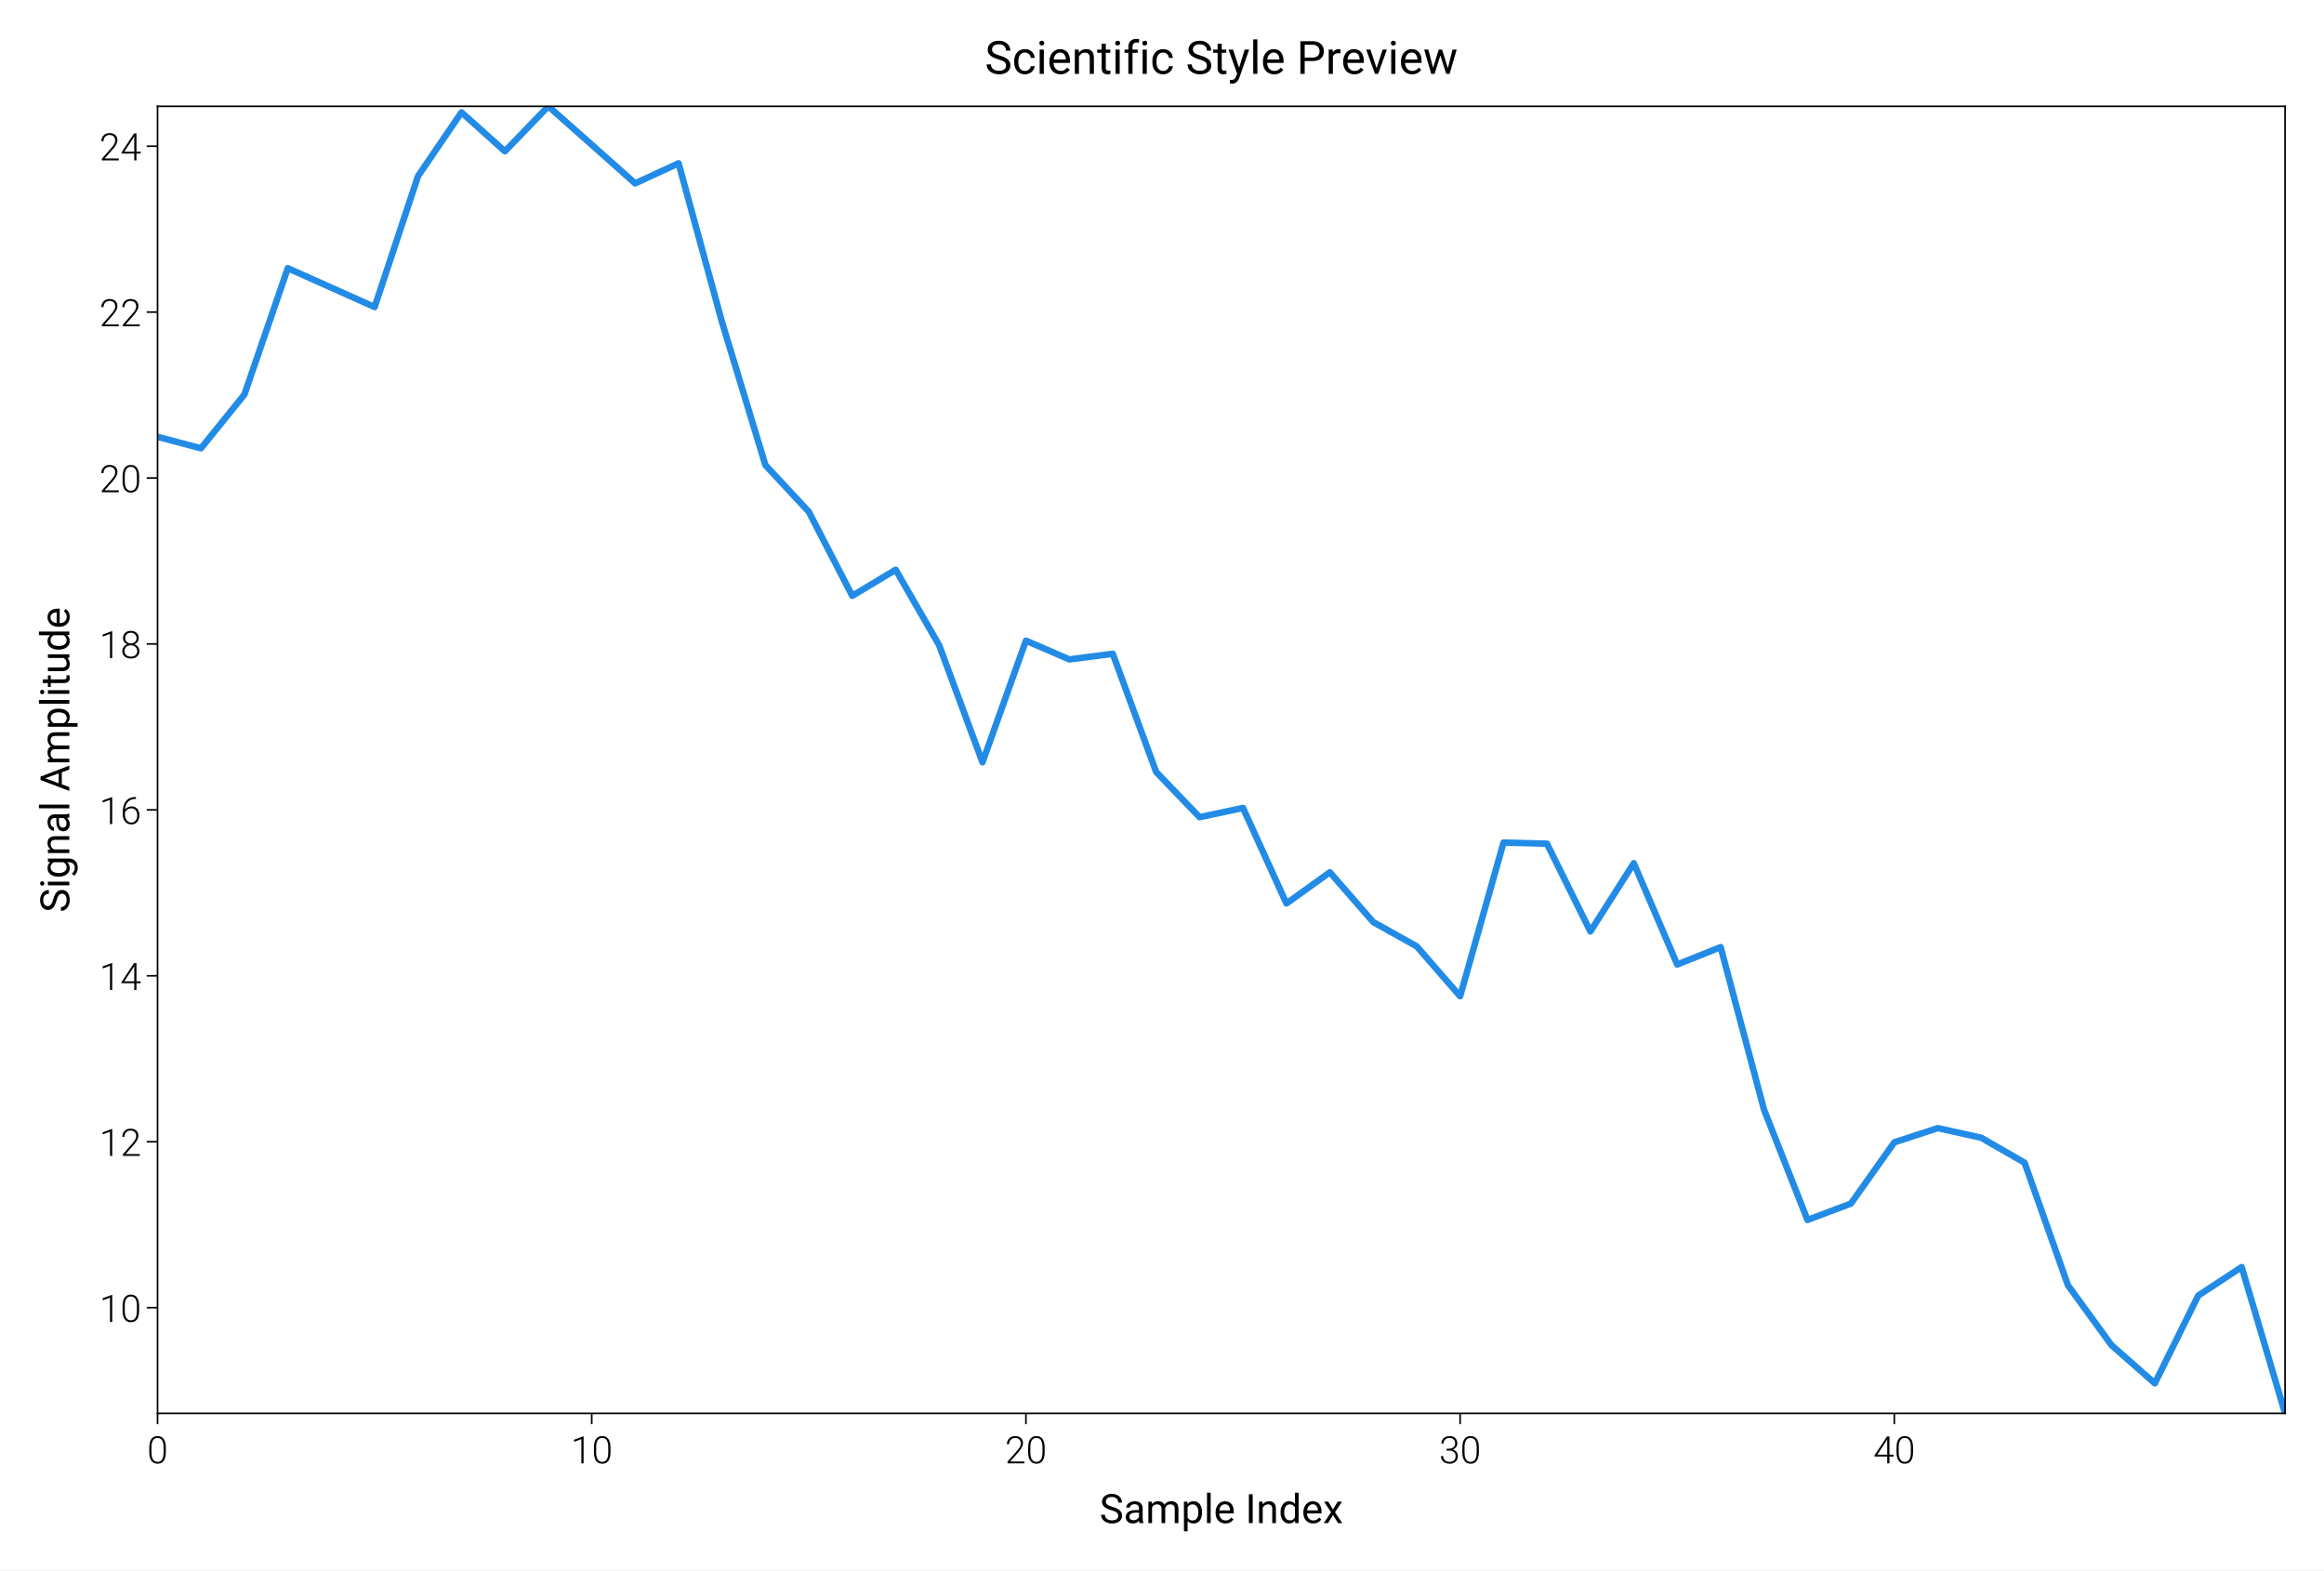
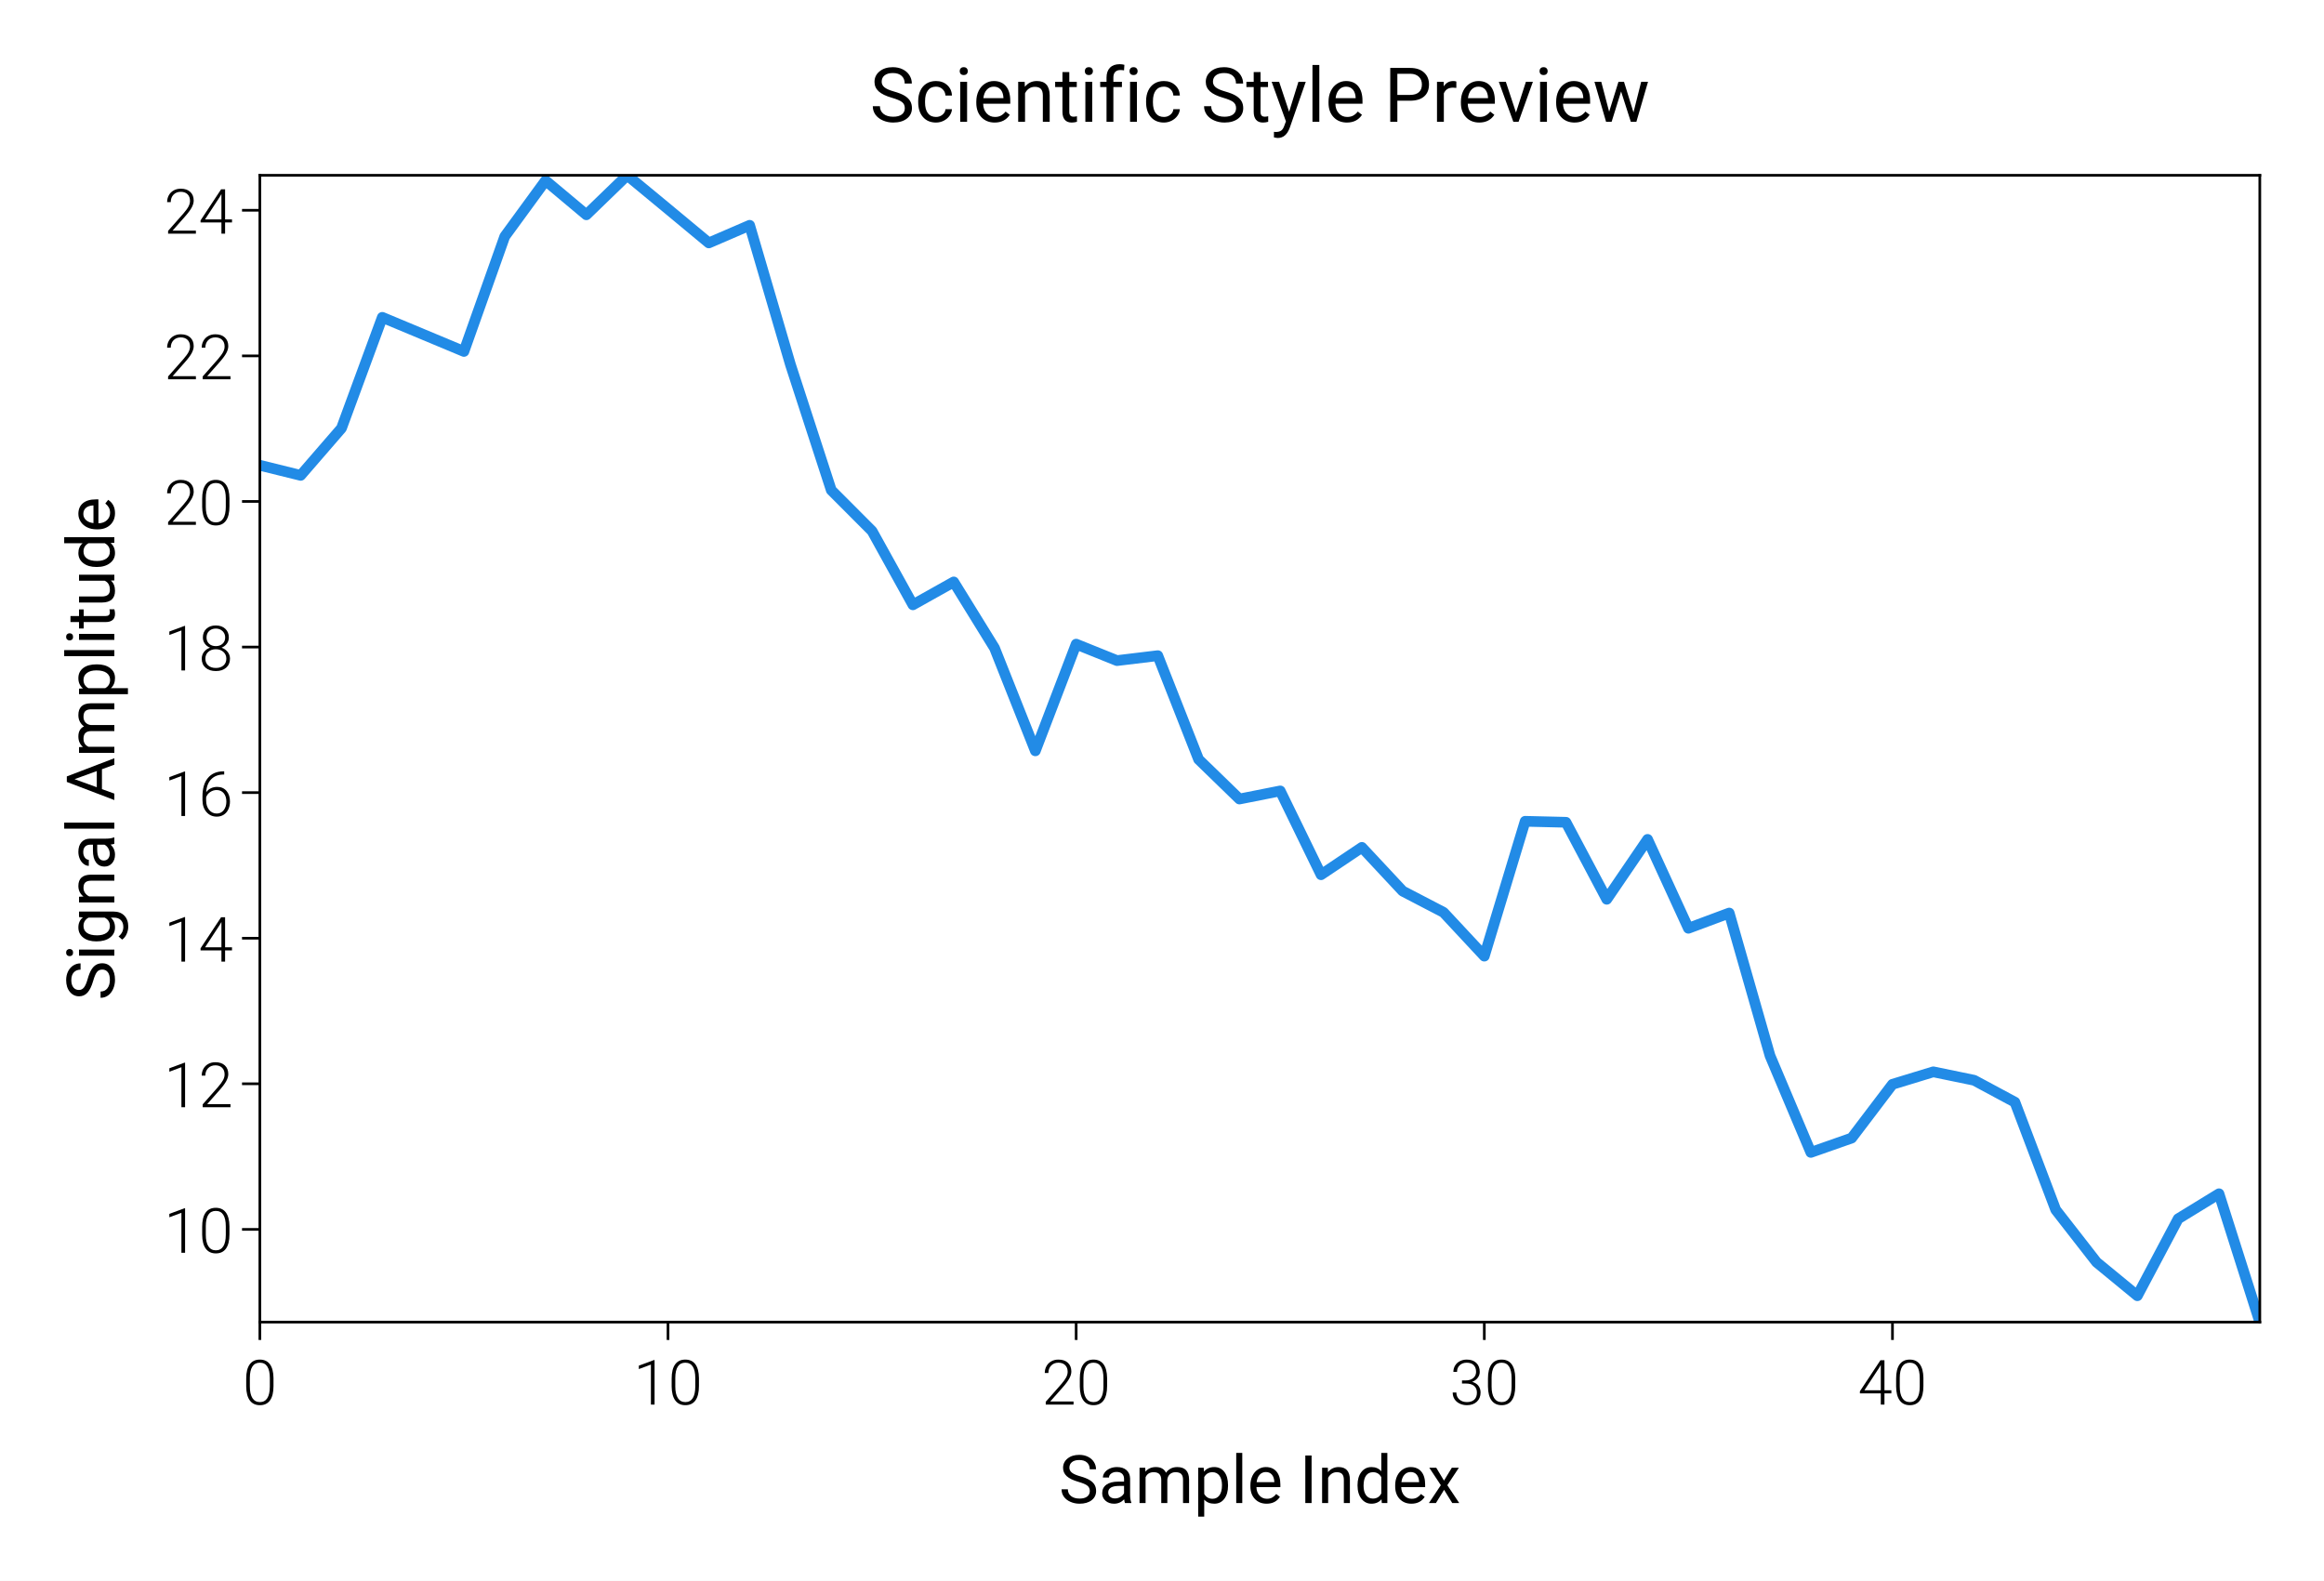
- <svg xmlns="http://www.w3.org/2000/svg" xmlns:xlink="http://www.w3.org/1999/xlink" width="429.91pt" height="290.476pt" viewBox="0 0 429.91 290.476" version="1.1">
+ <svg xmlns="http://www.w3.org/2000/svg" xmlns:xlink="http://www.w3.org/1999/xlink" width="260.645pt" height="177.322pt" viewBox="0 0 260.645 177.322" version="1.1">
  <defs>
    <style type="text/css">*{stroke-linejoin: round; stroke-linecap: butt}</style>
  </defs>
  <g id="figure_1">
    <g id="patch_1">
-       <path d="M 0 290.476  L 429.91 290.476  L 429.91 0  L 0 0  z " style="fill: #ffffff" />
+       <path d="M 0 177.322  L 260.645 177.322  L 260.645 0  L 0 0  z " style="fill: #ffffff" />
    </g>
    <g id="axes_1">
      <g id="patch_2">
-         <path d="M 29.144 261.456  L 422.71 261.456  L 422.71 19.663  L 29.144 19.663  z " style="fill: #ffffff" />
+         <path d="M 29.144 148.302  L 253.445 148.302  L 253.445 19.663  L 29.144 19.663  z " style="fill: #ffffff" />
      </g>
      <g id="matplotlib.axis_1">
        <g id="xtick_1">
          <g id="line2d_1">
            <defs>
-               <path id="mafeb0055d2" d="M 0 0  L 0 2  " style="stroke: #000000; stroke-width: 0.3" />
+               <path id="m69433dff2f" d="M 0 0  L 0 2  " style="stroke: #000000; stroke-width: 0.3" />
            </defs>
            <g>
-               <use xlink:href="#mafeb0055d2" x="29.144" y="261.456" style="stroke: #000000; stroke-width: 0.3" />
+               <use xlink:href="#m69433dff2f" x="29.144" y="148.302" style="stroke: #000000; stroke-width: 0.3" />
            </g>
          </g>
          <g id="text_1">
-             <g transform="translate(27.20406 270.7056) scale(0.07 -0.07)">
+             <g transform="translate(27.20406 157.552) scale(0.07 -0.07)">
              <defs>
                <path id="Roboto-Light-30" d="M 3172 1897  Q 3172 934 2819 435  Q 2466 -63 1778 -63  Q 1103 -63 743 426  Q 384 916 375 1850  L 375 2666  Q 375 3625 731 4119  Q 1088 4613 1772 4613  Q 2447 4613 2803 4136  Q 3159 3659 3172 2731  L 3172 1897  z M 2797 2713  Q 2797 3494 2542 3894  Q 2288 4294 1772 4294  Q 1266 4294 1009 3903  Q 753 3513 747 2750  L 747 1856  Q 747 1078 1011 665  Q 1275 253 1778 253  Q 2278 253 2536 656  Q 2794 1059 2797 1838  L 2797 2713  z " transform="scale(0.015625)" />
              </defs>
              <use xlink:href="#Roboto-Light-30" />
            </g>
          </g>
        </g>
        <g id="xtick_2">
          <g id="line2d_2">
            <g>
-               <use xlink:href="#mafeb0055d2" x="109.463" y="261.456" style="stroke: #000000; stroke-width: 0.3" />
+               <use xlink:href="#m69433dff2f" x="74.92" y="148.302" style="stroke: #000000; stroke-width: 0.3" />
            </g>
          </g>
          <g id="text_2">
-             <g transform="translate(105.5839 270.7056) scale(0.07 -0.07)">
+             <g transform="translate(71.04013 157.552) scale(0.07 -0.07)">
              <defs>
                <path id="Roboto-Light-31" d="M 2169 0  L 1794 0  L 1794 4100  L 556 3641  L 556 3991  L 2106 4566  L 2169 4566  L 2169 0  z " transform="scale(0.015625)" />
              </defs>
              <use xlink:href="#Roboto-Light-31" />
              <use xlink:href="#Roboto-Light-30" transform="translate(55.41992 0)" />
            </g>
          </g>
        </g>
        <g id="xtick_3">
          <g id="line2d_3">
            <g>
-               <use xlink:href="#mafeb0055d2" x="189.783" y="261.456" style="stroke: #000000; stroke-width: 0.3" />
+               <use xlink:href="#m69433dff2f" x="120.695" y="148.302" style="stroke: #000000; stroke-width: 0.3" />
            </g>
          </g>
          <g id="text_3">
-             <g transform="translate(185.9034 270.7056) scale(0.07 -0.07)">
+             <g transform="translate(116.816 157.552) scale(0.07 -0.07)">
              <defs>
                <path id="Roboto-Light-32" d="M 3278 0  L 428 0  L 428 288  L 1988 2056  Q 2375 2503 2525 2793  Q 2675 3084 2675 3359  Q 2675 3791 2422 4042  Q 2169 4294 1725 4294  Q 1266 4294 983 4000  Q 700 3706 700 3238  L 328 3238  Q 328 3622 501 3937  Q 675 4253 995 4433  Q 1316 4613 1725 4613  Q 2350 4613 2701 4284  Q 3053 3956 3053 3391  Q 3053 3072 2854 2694  Q 2656 2316 2156 1750  L 888 316  L 3278 316  L 3278 0  z " transform="scale(0.015625)" />
              </defs>
              <use xlink:href="#Roboto-Light-32" />
              <use xlink:href="#Roboto-Light-30" transform="translate(55.41992 0)" />
            </g>
          </g>
        </g>
        <g id="xtick_4">
          <g id="line2d_4">
            <g>
-               <use xlink:href="#mafeb0055d2" x="270.103" y="261.456" style="stroke: #000000; stroke-width: 0.3" />
+               <use xlink:href="#m69433dff2f" x="166.471" y="148.302" style="stroke: #000000; stroke-width: 0.3" />
            </g>
          </g>
          <g id="text_4">
-             <g transform="translate(266.223 270.7056) scale(0.07 -0.07)">
+             <g transform="translate(162.5918 157.552) scale(0.07 -0.07)">
              <defs>
                <path id="Roboto-Light-33" d="M 1259 2478  L 1647 2478  Q 1969 2478 2209 2592  Q 2450 2706 2576 2904  Q 2703 3103 2703 3363  Q 2703 3800 2456 4047  Q 2209 4294 1747 4294  Q 1309 4294 1029 4036  Q 750 3778 750 3356  L 375 3356  Q 375 3709 553 4001  Q 731 4294 1047 4453  Q 1363 4613 1747 4613  Q 2366 4613 2722 4275  Q 3078 3938 3078 3350  Q 3078 3022 2870 2745  Q 2663 2469 2300 2331  Q 2725 2213 2944 1923  Q 3163 1634 3163 1234  Q 3163 650 2781 293  Q 2400 -63 1763 -63  Q 1356 -63 1017 100  Q 678 263 492 555  Q 306 847 306 1234  L 681 1234  Q 681 800 984 526  Q 1288 253 1763 253  Q 2247 253 2517 501  Q 2788 750 2788 1222  Q 2788 1678 2495 1918  Q 2203 2159 1634 2159  L 1259 2159  L 1259 2478  z " transform="scale(0.015625)" />
              </defs>
              <use xlink:href="#Roboto-Light-33" />
              <use xlink:href="#Roboto-Light-30" transform="translate(55.41992 0)" />
            </g>
          </g>
        </g>
        <g id="xtick_5">
          <g id="line2d_5">
            <g>
-               <use xlink:href="#mafeb0055d2" x="350.422" y="261.456" style="stroke: #000000; stroke-width: 0.3" />
+               <use xlink:href="#m69433dff2f" x="212.247" y="148.302" style="stroke: #000000; stroke-width: 0.3" />
            </g>
          </g>
          <g id="text_5">
-             <g transform="translate(346.5426 270.7056) scale(0.07 -0.07)">
+             <g transform="translate(208.3676 157.552) scale(0.07 -0.07)">
              <defs>
                <path id="Roboto-Light-34" d="M 2725 1466  L 3434 1466  L 3434 1150  L 2725 1150  L 2725 0  L 2350 0  L 2350 1150  L 209 1150  L 209 1363  L 2316 4550  L 2725 4550  L 2725 1466  z M 669 1466  L 2350 1466  L 2350 4066  L 2184 3778  L 669 1466  z " transform="scale(0.015625)" />
              </defs>
              <use xlink:href="#Roboto-Light-34" />
              <use xlink:href="#Roboto-Light-30" transform="translate(55.41992 0)" />
            </g>
          </g>
        </g>
        <g id="text_6">
-           <g transform="translate(203.3975 281.7524) scale(0.075 -0.075)">
+           <g transform="translate(118.7653 168.5988) scale(0.075 -0.075)">
            <defs>
              <path id="Roboto-Regular-53" d="M 1869 2028  Q 1097 2250 745 2573  Q 394 2897 394 3372  Q 394 3909 823 4261  Q 1253 4613 1941 4613  Q 2409 4613 2776 4431  Q 3144 4250 3345 3931  Q 3547 3613 3547 3234  L 2944 3234  Q 2944 3647 2681 3883  Q 2419 4119 1941 4119  Q 1497 4119 1248 3923  Q 1000 3728 1000 3381  Q 1000 3103 1236 2911  Q 1472 2719 2039 2559  Q 2606 2400 2926 2208  Q 3247 2016 3401 1759  Q 3556 1503 3556 1156  Q 3556 603 3125 270  Q 2694 -63 1972 -63  Q 1503 -63 1097 117  Q 691 297 470 609  Q 250 922 250 1319  L 853 1319  Q 853 906 1158 667  Q 1463 428 1972 428  Q 2447 428 2700 622  Q 2953 816 2953 1150  Q 2953 1484 2718 1667  Q 2484 1850 1869 2028  z " transform="scale(0.015625)" />
              <path id="Roboto-Regular-61" d="M 2525 0  Q 2475 100 2444 356  Q 2041 -63 1481 -63  Q 981 -63 661 220  Q 341 503 341 938  Q 341 1466 742 1758  Q 1144 2050 1872 2050  L 2434 2050  L 2434 2316  Q 2434 2619 2253 2798  Q 2072 2978 1719 2978  Q 1409 2978 1200 2822  Q 991 2666 991 2444  L 409 2444  Q 409 2697 589 2933  Q 769 3169 1076 3306  Q 1384 3444 1753 3444  Q 2338 3444 2669 3151  Q 3000 2859 3013 2347  L 3013 791  Q 3013 325 3131 50  L 3131 0  L 2525 0  z M 1566 441  Q 1838 441 2081 581  Q 2325 722 2434 947  L 2434 1641  L 1981 1641  Q 919 1641 919 1019  Q 919 747 1100 594  Q 1281 441 1566 441  z " transform="scale(0.015625)" />
              <path id="Roboto-Regular-6d" d="M 981 3381  L 997 3006  Q 1369 3444 2000 3444  Q 2709 3444 2966 2900  Q 3134 3144 3404 3294  Q 3675 3444 4044 3444  Q 5156 3444 5175 2266  L 5175 0  L 4597 0  L 4597 2231  Q 4597 2594 4431 2773  Q 4266 2953 3875 2953  Q 3553 2953 3340 2761  Q 3128 2569 3094 2244  L 3094 0  L 2513 0  L 2513 2216  Q 2513 2953 1791 2953  Q 1222 2953 1013 2469  L 1013 0  L 434 0  L 434 3381  L 981 3381  z " transform="scale(0.015625)" />
              <path id="Roboto-Regular-70" d="M 3294 1653  Q 3294 881 2941 409  Q 2588 -63 1984 -63  Q 1369 -63 1016 328  L 1016 -1300  L 438 -1300  L 438 3381  L 966 3381  L 994 3006  Q 1347 3444 1975 3444  Q 2584 3444 2939 2984  Q 3294 2525 3294 1706  L 3294 1653  z M 2716 1719  Q 2716 2291 2472 2622  Q 2228 2953 1803 2953  Q 1278 2953 1016 2488  L 1016 872  Q 1275 409 1809 409  Q 2225 409 2470 739  Q 2716 1069 2716 1719  z " transform="scale(0.015625)" />
              <path id="Roboto-Regular-6c" d="M 1066 0  L 488 0  L 488 4800  L 1066 4800  L 1066 0  z " transform="scale(0.015625)" />
              <path id="Roboto-Regular-65" d="M 1841 -63  Q 1153 -63 722 389  Q 291 841 291 1597  L 291 1703  Q 291 2206 483 2601  Q 675 2997 1020 3220  Q 1366 3444 1769 3444  Q 2428 3444 2793 3009  Q 3159 2575 3159 1766  L 3159 1525  L 869 1525  Q 881 1025 1161 717  Q 1441 409 1872 409  Q 2178 409 2390 534  Q 2603 659 2763 866  L 3116 591  Q 2691 -63 1841 -63  z M 1769 2969  Q 1419 2969 1181 2714  Q 944 2459 888 2000  L 2581 2000  L 2581 2044  Q 2556 2484 2343 2726  Q 2131 2969 1769 2969  z " transform="scale(0.015625)" />
              <path id="Roboto-Regular-20" transform="scale(0.015625)" />
              <path id="Roboto-Regular-49" d="M 1172 0  L 572 0  L 572 4550  L 1172 4550  L 1172 0  z " transform="scale(0.015625)" />
              <path id="Roboto-Regular-6e" d="M 984 3381  L 1003 2956  Q 1391 3444 2016 3444  Q 3088 3444 3097 2234  L 3097 0  L 2519 0  L 2519 2238  Q 2516 2603 2352 2778  Q 2188 2953 1841 2953  Q 1559 2953 1346 2803  Q 1134 2653 1016 2409  L 1016 0  L 438 0  L 438 3381  L 984 3381  z " transform="scale(0.015625)" />
              <path id="Roboto-Regular-64" d="M 297 1719  Q 297 2497 665 2970  Q 1034 3444 1631 3444  Q 2225 3444 2572 3038  L 2572 4800  L 3150 4800  L 3150 0  L 2619 0  L 2591 363  Q 2244 -63 1625 -63  Q 1038 -63 667 418  Q 297 900 297 1675  L 297 1719  z M 875 1653  Q 875 1078 1112 753  Q 1350 428 1769 428  Q 2319 428 2572 922  L 2572 2475  Q 2313 2953 1775 2953  Q 1350 2953 1112 2625  Q 875 2297 875 1653  z " transform="scale(0.015625)" />
              <path id="Roboto-Regular-78" d="M 1572 2147  L 2322 3381  L 2997 3381  L 1891 1709  L 3031 0  L 2363 0  L 1581 1266  L 800 0  L 128 0  L 1269 1709  L 163 3381  L 831 3381  L 1572 2147  z " transform="scale(0.015625)" />
            </defs>
            <use xlink:href="#Roboto-Regular-53" />
            <use xlink:href="#Roboto-Regular-61" transform="translate(59.32617 0)" />
            <use xlink:href="#Roboto-Regular-6d" transform="translate(113.7207 0)" />
            <use xlink:href="#Roboto-Regular-70" transform="translate(201.3672 0)" />
            <use xlink:href="#Roboto-Regular-6c" transform="translate(257.4707 0)" />
            <use xlink:href="#Roboto-Regular-65" transform="translate(281.7383 0)" />
            <use xlink:href="#Roboto-Regular-20" transform="translate(334.7168 0)" />
            <use xlink:href="#Roboto-Regular-49" transform="translate(359.4727 0)" />
            <use xlink:href="#Roboto-Regular-6e" transform="translate(386.6699 0)" />
            <use xlink:href="#Roboto-Regular-64" transform="translate(441.8457 0)" />
            <use xlink:href="#Roboto-Regular-65" transform="translate(498.2422 0)" />
            <use xlink:href="#Roboto-Regular-78" transform="translate(551.2207 0)" />
          </g>
        </g>
      </g>
      <g id="matplotlib.axis_2">
        <g id="ytick_1">
          <g id="line2d_6">
            <defs>
-               <path id="m34d097b7a1" d="M 0 0  L -2 0  " style="stroke: #000000; stroke-width: 0.3" />
+               <path id="m3b717da808" d="M 0 0  L -2 0  " style="stroke: #000000; stroke-width: 0.3" />
            </defs>
            <g>
-               <use xlink:href="#m34d097b7a1" x="29.144" y="241.907" style="stroke: #000000; stroke-width: 0.3" />
+               <use xlink:href="#m3b717da808" x="29.144" y="137.902" style="stroke: #000000; stroke-width: 0.3" />
            </g>
          </g>
          <g id="text_7">
-             <g transform="translate(18.38477 244.5322) scale(0.07 -0.07)">
+             <g transform="translate(18.38477 140.5268) scale(0.07 -0.07)">
              <use xlink:href="#Roboto-Light-31" />
              <use xlink:href="#Roboto-Light-30" transform="translate(55.41992 0)" />
            </g>
          </g>
        </g>
        <g id="ytick_2">
          <g id="line2d_7">
            <g>
-               <use xlink:href="#m34d097b7a1" x="29.144" y="211.212" style="stroke: #000000; stroke-width: 0.3" />
+               <use xlink:href="#m3b717da808" x="29.144" y="121.571" style="stroke: #000000; stroke-width: 0.3" />
            </g>
          </g>
          <g id="text_8">
-             <g transform="translate(18.38477 213.8368) scale(0.07 -0.07)">
+             <g transform="translate(18.38477 124.1961) scale(0.07 -0.07)">
              <use xlink:href="#Roboto-Light-31" />
              <use xlink:href="#Roboto-Light-32" transform="translate(55.41992 0)" />
            </g>
          </g>
        </g>
        <g id="ytick_3">
          <g id="line2d_8">
            <g>
-               <use xlink:href="#m34d097b7a1" x="29.144" y="180.516" style="stroke: #000000; stroke-width: 0.3" />
+               <use xlink:href="#m3b717da808" x="29.144" y="105.24" style="stroke: #000000; stroke-width: 0.3" />
            </g>
          </g>
          <g id="text_9">
-             <g transform="translate(18.38477 183.1413) scale(0.07 -0.07)">
+             <g transform="translate(18.38477 107.8654) scale(0.07 -0.07)">
              <use xlink:href="#Roboto-Light-31" />
              <use xlink:href="#Roboto-Light-34" transform="translate(55.41992 0)" />
            </g>
          </g>
        </g>
        <g id="ytick_4">
          <g id="line2d_9">
            <g>
-               <use xlink:href="#m34d097b7a1" x="29.144" y="149.821" style="stroke: #000000; stroke-width: 0.3" />
+               <use xlink:href="#m3b717da808" x="29.144" y="88.91" style="stroke: #000000; stroke-width: 0.3" />
            </g>
          </g>
          <g id="text_10">
-             <g transform="translate(18.38477 152.4458) scale(0.07 -0.07)">
+             <g transform="translate(18.38477 91.53474) scale(0.07 -0.07)">
              <defs>
                <path id="Roboto-Light-36" d="M 2634 4584  L 2634 4256  L 2591 4256  Q 1775 4256 1306 3776  Q 838 3297 788 2444  Q 975 2703 1265 2845  Q 1556 2988 1916 2988  Q 2516 2988 2870 2573  Q 3225 2159 3225 1491  Q 3225 1047 3059 690  Q 2894 334 2584 135  Q 2275 -63 1878 -63  Q 1225 -63 815 410  Q 406 884 406 1634  L 406 2009  Q 406 3231 962 3901  Q 1519 4572 2541 4584  L 2634 4584  z M 1856 2666  Q 1500 2666 1192 2455  Q 884 2244 781 1919  L 781 1600  Q 781 1006 1086 631  Q 1391 256 1878 256  Q 2316 256 2586 603  Q 2856 950 2856 1478  Q 2856 2016 2586 2341  Q 2316 2666 1856 2666  z " transform="scale(0.015625)" />
              </defs>
              <use xlink:href="#Roboto-Light-31" />
              <use xlink:href="#Roboto-Light-36" transform="translate(55.41992 0)" />
            </g>
          </g>
        </g>
        <g id="ytick_5">
          <g id="line2d_10">
            <g>
-               <use xlink:href="#m34d097b7a1" x="29.144" y="119.125" style="stroke: #000000; stroke-width: 0.3" />
+               <use xlink:href="#m3b717da808" x="29.144" y="72.579" style="stroke: #000000; stroke-width: 0.3" />
            </g>
          </g>
          <g id="text_11">
-             <g transform="translate(18.38477 121.7504) scale(0.07 -0.07)">
+             <g transform="translate(18.38477 75.20406) scale(0.07 -0.07)">
              <defs>
                <path id="Roboto-Light-38" d="M 3109 3378  Q 3109 3025 2903 2745  Q 2697 2466 2359 2334  Q 2753 2200 2990 1900  Q 3228 1600 3228 1206  Q 3228 622 2831 279  Q 2434 -63 1781 -63  Q 1122 -63 726 278  Q 331 619 331 1206  Q 331 1594 559 1897  Q 788 2200 1184 2334  Q 847 2466 647 2745  Q 447 3025 447 3378  Q 447 3944 811 4278  Q 1175 4613 1775 4613  Q 2375 4613 2742 4275  Q 3109 3938 3109 3378  z M 2853 1203  Q 2853 1628 2550 1901  Q 2247 2175 1775 2175  Q 1303 2175 1003 1906  Q 703 1638 703 1203  Q 703 769 993 511  Q 1284 253 1781 253  Q 2266 253 2559 509  Q 2853 766 2853 1203  z M 2734 3381  Q 2734 3772 2464 4033  Q 2194 4294 1775 4294  Q 1350 4294 1086 4042  Q 822 3791 822 3381  Q 822 2981 1086 2737  Q 1350 2494 1778 2494  Q 2200 2494 2467 2739  Q 2734 2984 2734 3381  z " transform="scale(0.015625)" />
              </defs>
              <use xlink:href="#Roboto-Light-31" />
              <use xlink:href="#Roboto-Light-38" transform="translate(55.41992 0)" />
            </g>
          </g>
        </g>
        <g id="ytick_6">
          <g id="line2d_11">
            <g>
-               <use xlink:href="#m34d097b7a1" x="29.144" y="88.43" style="stroke: #000000; stroke-width: 0.3" />
+               <use xlink:href="#m3b717da808" x="29.144" y="56.248" style="stroke: #000000; stroke-width: 0.3" />
            </g>
          </g>
          <g id="text_12">
-             <g transform="translate(18.38477 91.05489) scale(0.07 -0.07)">
+             <g transform="translate(18.38477 58.87338) scale(0.07 -0.07)">
              <use xlink:href="#Roboto-Light-32" />
              <use xlink:href="#Roboto-Light-30" transform="translate(55.41992 0)" />
            </g>
          </g>
        </g>
        <g id="ytick_7">
          <g id="line2d_12">
            <g>
-               <use xlink:href="#m34d097b7a1" x="29.144" y="57.734" style="stroke: #000000; stroke-width: 0.3" />
+               <use xlink:href="#m3b717da808" x="29.144" y="39.918" style="stroke: #000000; stroke-width: 0.3" />
            </g>
          </g>
          <g id="text_13">
-             <g transform="translate(18.38477 60.35942) scale(0.07 -0.07)">
+             <g transform="translate(18.38477 42.54269) scale(0.07 -0.07)">
              <use xlink:href="#Roboto-Light-32" />
              <use xlink:href="#Roboto-Light-32" transform="translate(55.41992 0)" />
            </g>
          </g>
        </g>
        <g id="ytick_8">
          <g id="line2d_13">
            <g>
-               <use xlink:href="#m34d097b7a1" x="29.144" y="27.039" style="stroke: #000000; stroke-width: 0.3" />
+               <use xlink:href="#m3b717da808" x="29.144" y="23.587" style="stroke: #000000; stroke-width: 0.3" />
            </g>
          </g>
          <g id="text_14">
-             <g transform="translate(18.38477 29.66395) scale(0.07 -0.07)">
+             <g transform="translate(18.38477 26.21201) scale(0.07 -0.07)">
              <use xlink:href="#Roboto-Light-32" />
              <use xlink:href="#Roboto-Light-34" transform="translate(55.41992 0)" />
            </g>
          </g>
        </g>
        <g id="text_15">
-           <g transform="translate(12.825 168.7954) rotate(-90) scale(0.075 -0.075)">
+           <g transform="translate(12.825 112.2186) rotate(-90) scale(0.075 -0.075)">
            <defs>
              <path id="Roboto-Regular-69" d="M 1066 0  L 488 0  L 488 3381  L 1066 3381  L 1066 0  z M 441 4278  Q 441 4419 527 4516  Q 613 4613 781 4613  Q 950 4613 1037 4516  Q 1125 4419 1125 4278  Q 1125 4138 1037 4044  Q 950 3950 781 3950  Q 613 3950 527 4044  Q 441 4138 441 4278  z " transform="scale(0.015625)" />
              <path id="Roboto-Regular-67" d="M 300 1719  Q 300 2509 665 2976  Q 1031 3444 1634 3444  Q 2253 3444 2600 3006  L 2628 3381  L 3156 3381  L 3156 81  Q 3156 -575 2767 -953  Q 2378 -1331 1722 -1331  Q 1356 -1331 1006 -1175  Q 656 -1019 472 -747  L 772 -400  Q 1144 -859 1681 -859  Q 2103 -859 2339 -621  Q 2575 -384 2575 47  L 2575 338  Q 2228 -63 1628 -63  Q 1034 -63 667 415  Q 300 894 300 1719  z M 881 1653  Q 881 1081 1115 754  Q 1350 428 1772 428  Q 2319 428 2575 925  L 2575 2469  Q 2309 2953 1778 2953  Q 1356 2953 1118 2625  Q 881 2297 881 1653  z " transform="scale(0.015625)" />
              <path id="Roboto-Regular-41" d="M 3041 1188  L 1134 1188  L 706 0  L 88 0  L 1825 4550  L 2350 4550  L 4091 0  L 3475 0  L 3041 1188  z M 1316 1681  L 2863 1681  L 2088 3809  L 1316 1681  z " transform="scale(0.015625)" />
              <path id="Roboto-Regular-74" d="M 1222 4200  L 1222 3381  L 1853 3381  L 1853 2934  L 1222 2934  L 1222 838  Q 1222 634 1306 532  Q 1391 431 1594 431  Q 1694 431 1869 469  L 1869 0  Q 1641 -63 1425 -63  Q 1038 -63 841 171  Q 644 406 644 838  L 644 2934  L 28 2934  L 28 3381  L 644 3381  L 644 4200  L 1222 4200  z " transform="scale(0.015625)" />
              <path id="Roboto-Regular-75" d="M 2525 334  Q 2188 -63 1534 -63  Q 994 -63 711 251  Q 428 566 425 1181  L 425 3381  L 1003 3381  L 1003 1197  Q 1003 428 1628 428  Q 2291 428 2509 922  L 2509 3381  L 3088 3381  L 3088 0  L 2538 0  L 2525 334  z " transform="scale(0.015625)" />
            </defs>
            <use xlink:href="#Roboto-Regular-53" />
            <use xlink:href="#Roboto-Regular-69" transform="translate(59.32617 0)" />
            <use xlink:href="#Roboto-Regular-67" transform="translate(83.59375 0)" />
            <use xlink:href="#Roboto-Regular-6e" transform="translate(139.6973 0)" />
            <use xlink:href="#Roboto-Regular-61" transform="translate(194.873 0)" />
            <use xlink:href="#Roboto-Regular-6c" transform="translate(249.2676 0)" />
            <use xlink:href="#Roboto-Regular-20" transform="translate(273.5352 0)" />
            <use xlink:href="#Roboto-Regular-41" transform="translate(298.291 0)" />
            <use xlink:href="#Roboto-Regular-6d" transform="translate(363.5254 0)" />
            <use xlink:href="#Roboto-Regular-70" transform="translate(451.1719 0)" />
            <use xlink:href="#Roboto-Regular-6c" transform="translate(507.2754 0)" />
            <use xlink:href="#Roboto-Regular-69" transform="translate(531.543 0)" />
            <use xlink:href="#Roboto-Regular-74" transform="translate(555.8105 0)" />
            <use xlink:href="#Roboto-Regular-75" transform="translate(588.4766 0)" />
            <use xlink:href="#Roboto-Regular-64" transform="translate(643.6035 0)" />
            <use xlink:href="#Roboto-Regular-65" transform="translate(700 0)" />
          </g>
        </g>
      </g>
      <g id="line2d_14">
-         <path d="M 29.144 80.806  L 37.176 82.928  L 45.208 72.988  L 53.24 49.613  L 61.272 53.207  L 69.304 56.8  L 77.336 32.563  L 85.368 20.784  L 93.399 27.99  L 101.431 19.663  L 109.463 26.775  L 117.495 33.923  L 125.527 30.209  L 133.559 59.574  L 141.591 86.047  L 149.623 94.677  L 157.655 110.222  L 165.687 105.399  L 173.719 119.335  L 181.751 141.011  L 189.783 118.516  L 197.815 121.982  L 205.847 120.945  L 213.879 142.812  L 221.911 151.167  L 229.943 149.464  L 237.975 167.13  L 246.007 161.363  L 254.039 170.582  L 262.071 175.059  L 270.103 184.294  L 278.134 155.865  L 286.166 156.072  L 294.198 172.306  L 302.23 159.682  L 310.262 178.419  L 318.294 175.213  L 326.326 205.29  L 334.358 225.674  L 342.39 222.653  L 350.422 211.319  L 358.454 208.689  L 366.486 210.464  L 374.518 215.085  L 382.55 237.777  L 390.582 248.825  L 398.614 255.895  L 406.646 239.671  L 414.678 234.397  L 422.71 261.456  " clip-path="url(#p52a6ebb460)" style="fill: none; stroke: #228be6; stroke-width: 1.2; stroke-linecap: square" />
+         <path d="M 29.144 52.193  L 33.721 53.322  L 38.299 48.033  L 42.877 35.597  L 47.454 37.509  L 52.032 39.421  L 56.609 26.526  L 61.187 20.259  L 65.764 24.093  L 70.342 19.663  L 74.92 23.447  L 79.497 27.249  L 84.075 25.274  L 88.652 40.896  L 93.23 54.981  L 97.808 59.572  L 102.385 67.842  L 106.963 65.276  L 111.54 72.691  L 116.118 84.223  L 120.695 72.255  L 125.273 74.099  L 129.851 73.547  L 134.428 85.181  L 139.006 89.626  L 143.583 88.72  L 148.161 98.118  L 152.739 95.051  L 157.316 99.955  L 161.894 102.337  L 166.471 107.25  L 171.049 92.126  L 175.626 92.236  L 180.204 100.872  L 184.782 94.156  L 189.359 104.125  L 193.937 102.419  L 198.514 118.421  L 203.092 129.266  L 207.67 127.658  L 212.247 121.628  L 216.825 120.229  L 221.402 121.173  L 225.98 123.632  L 230.557 135.705  L 235.135 141.582  L 239.713 145.344  L 244.29 136.712  L 248.868 133.906  L 253.445 148.302  " clip-path="url(#pa2d94fdb25)" style="fill: none; stroke: #228be6; stroke-width: 1.2; stroke-linecap: square" />
      </g>
      <g id="patch_3">
-         <path d="M 29.144 261.456  L 29.144 19.663  " style="fill: none; stroke: #000000; stroke-width: 0.3; stroke-linejoin: miter; stroke-linecap: square" />
+         <path d="M 29.144 148.302  L 29.144 19.663  " style="fill: none; stroke: #000000; stroke-width: 0.3; stroke-linejoin: miter; stroke-linecap: square" />
      </g>
      <g id="patch_4">
-         <path d="M 422.71 261.456  L 422.71 19.663  " style="fill: none; stroke: #000000; stroke-width: 0.3; stroke-linejoin: miter; stroke-linecap: square" />
+         <path d="M 253.445 148.302  L 253.445 19.663  " style="fill: none; stroke: #000000; stroke-width: 0.3; stroke-linejoin: miter; stroke-linecap: square" />
      </g>
      <g id="patch_5">
-         <path d="M 29.144 261.456  L 422.71 261.456  " style="fill: none; stroke: #000000; stroke-width: 0.3; stroke-linejoin: miter; stroke-linecap: square" />
+         <path d="M 29.144 148.302  L 253.445 148.302  " style="fill: none; stroke: #000000; stroke-width: 0.3; stroke-linejoin: miter; stroke-linecap: square" />
      </g>
      <g id="patch_6">
-         <path d="M 29.144 19.663  L 422.71 19.663  " style="fill: none; stroke: #000000; stroke-width: 0.3; stroke-linejoin: miter; stroke-linecap: square" />
+         <path d="M 29.144 19.663  L 253.445 19.663  " style="fill: none; stroke: #000000; stroke-width: 0.3; stroke-linejoin: miter; stroke-linecap: square" />
      </g>
      <g id="text_16">
-         <g transform="translate(182.187 13.66266) scale(0.085 -0.085)">
+         <g transform="translate(97.55481 13.66266) scale(0.085 -0.085)">
          <defs>
            <path id="Roboto-Regular-63" d="M 1794 409  Q 2103 409 2334 596  Q 2566 784 2591 1066  L 3138 1066  Q 3122 775 2937 512  Q 2753 250 2445 93  Q 2138 -63 1794 -63  Q 1103 -63 695 398  Q 288 859 288 1659  L 288 1756  Q 288 2250 469 2634  Q 650 3019 989 3231  Q 1328 3444 1791 3444  Q 2359 3444 2736 3103  Q 3113 2763 3138 2219  L 2591 2219  Q 2566 2547 2342 2758  Q 2119 2969 1791 2969  Q 1350 2969 1108 2651  Q 866 2334 866 1734  L 866 1625  Q 866 1041 1106 725  Q 1347 409 1794 409  z " transform="scale(0.015625)" />
            <path id="Roboto-Regular-66" d="M 722 0  L 722 2934  L 188 2934  L 188 3381  L 722 3381  L 722 3728  Q 722 4272 1012 4569  Q 1303 4866 1834 4866  Q 2034 4866 2231 4813  L 2200 4344  Q 2053 4372 1888 4372  Q 1606 4372 1453 4208  Q 1300 4044 1300 3738  L 1300 3381  L 2022 3381  L 2022 2934  L 1300 2934  L 1300 0  L 722 0  z " transform="scale(0.015625)" />
            <path id="Roboto-Regular-79" d="M 1544 847  L 2331 3381  L 2950 3381  L 1591 -522  Q 1275 -1366 588 -1366  L 478 -1356  L 263 -1316  L 263 -847  L 419 -859  Q 713 -859 877 -740  Q 1041 -622 1147 -306  L 1275 38  L 69 3381  L 700 3381  L 1544 847  z " transform="scale(0.015625)" />
            <path id="Roboto-Regular-50" d="M 1128 1781  L 1128 0  L 528 0  L 528 4550  L 2206 4550  Q 2953 4550 3376 4169  Q 3800 3788 3800 3159  Q 3800 2497 3386 2139  Q 2972 1781 2200 1781  L 1128 1781  z M 1128 2272  L 2206 2272  Q 2688 2272 2944 2498  Q 3200 2725 3200 3153  Q 3200 3559 2944 3803  Q 2688 4047 2241 4056  L 1128 4056  L 1128 2272  z " transform="scale(0.015625)" />
            <path id="Roboto-Regular-72" d="M 2072 2863  Q 1941 2884 1788 2884  Q 1219 2884 1016 2400  L 1016 0  L 438 0  L 438 3381  L 1000 3381  L 1009 2991  Q 1294 3444 1816 3444  Q 1984 3444 2072 3400  L 2072 2863  z " transform="scale(0.015625)" />
            <path id="Roboto-Regular-76" d="M 1553 784  L 2391 3381  L 2981 3381  L 1769 0  L 1328 0  L 103 3381  L 694 3381  L 1553 784  z " transform="scale(0.015625)" />
            <path id="Roboto-Regular-77" d="M 3431 797  L 4081 3381  L 4659 3381  L 3675 0  L 3206 0  L 2384 2563  L 1584 0  L 1116 0  L 134 3381  L 709 3381  L 1375 850  L 2163 3381  L 2628 3381  L 3431 797  z " transform="scale(0.015625)" />
          </defs>
          <use xlink:href="#Roboto-Regular-53" />
          <use xlink:href="#Roboto-Regular-63" transform="translate(59.32617 0)" />
          <use xlink:href="#Roboto-Regular-69" transform="translate(111.6699 0)" />
          <use xlink:href="#Roboto-Regular-65" transform="translate(135.9375 0)" />
          <use xlink:href="#Roboto-Regular-6e" transform="translate(188.916 0)" />
          <use xlink:href="#Roboto-Regular-74" transform="translate(244.0918 0)" />
          <use xlink:href="#Roboto-Regular-69" transform="translate(276.7578 0)" />
          <use xlink:href="#Roboto-Regular-66" transform="translate(301.0254 0)" />
          <use xlink:href="#Roboto-Regular-69" transform="translate(335.7422 0)" />
          <use xlink:href="#Roboto-Regular-63" transform="translate(360.0098 0)" />
          <use xlink:href="#Roboto-Regular-20" transform="translate(412.3535 0)" />
          <use xlink:href="#Roboto-Regular-53" transform="translate(437.1094 0)" />
          <use xlink:href="#Roboto-Regular-74" transform="translate(496.4355 0)" />
          <use xlink:href="#Roboto-Regular-79" transform="translate(529.1016 0)" />
          <use xlink:href="#Roboto-Regular-6c" transform="translate(576.416 0)" />
          <use xlink:href="#Roboto-Regular-65" transform="translate(600.6836 0)" />
          <use xlink:href="#Roboto-Regular-20" transform="translate(653.6621 0)" />
          <use xlink:href="#Roboto-Regular-50" transform="translate(678.418 0)" />
          <use xlink:href="#Roboto-Regular-72" transform="translate(741.5039 0)" />
          <use xlink:href="#Roboto-Regular-65" transform="translate(775.3418 0)" />
          <use xlink:href="#Roboto-Regular-76" transform="translate(828.3203 0)" />
          <use xlink:href="#Roboto-Regular-69" transform="translate(876.7578 0)" />
          <use xlink:href="#Roboto-Regular-65" transform="translate(901.0254 0)" />
          <use xlink:href="#Roboto-Regular-77" transform="translate(954.0039 0)" />
        </g>
      </g>
    </g>
  </g>
  <defs>
-     <clipPath id="p52a6ebb460">
-       <rect x="29.144" y="19.663" width="393.566" height="241.793" />
+     <clipPath id="pa2d94fdb25">
+       <rect x="29.144" y="19.663" width="224.302" height="128.639" />
    </clipPath>
  </defs>
</svg>
